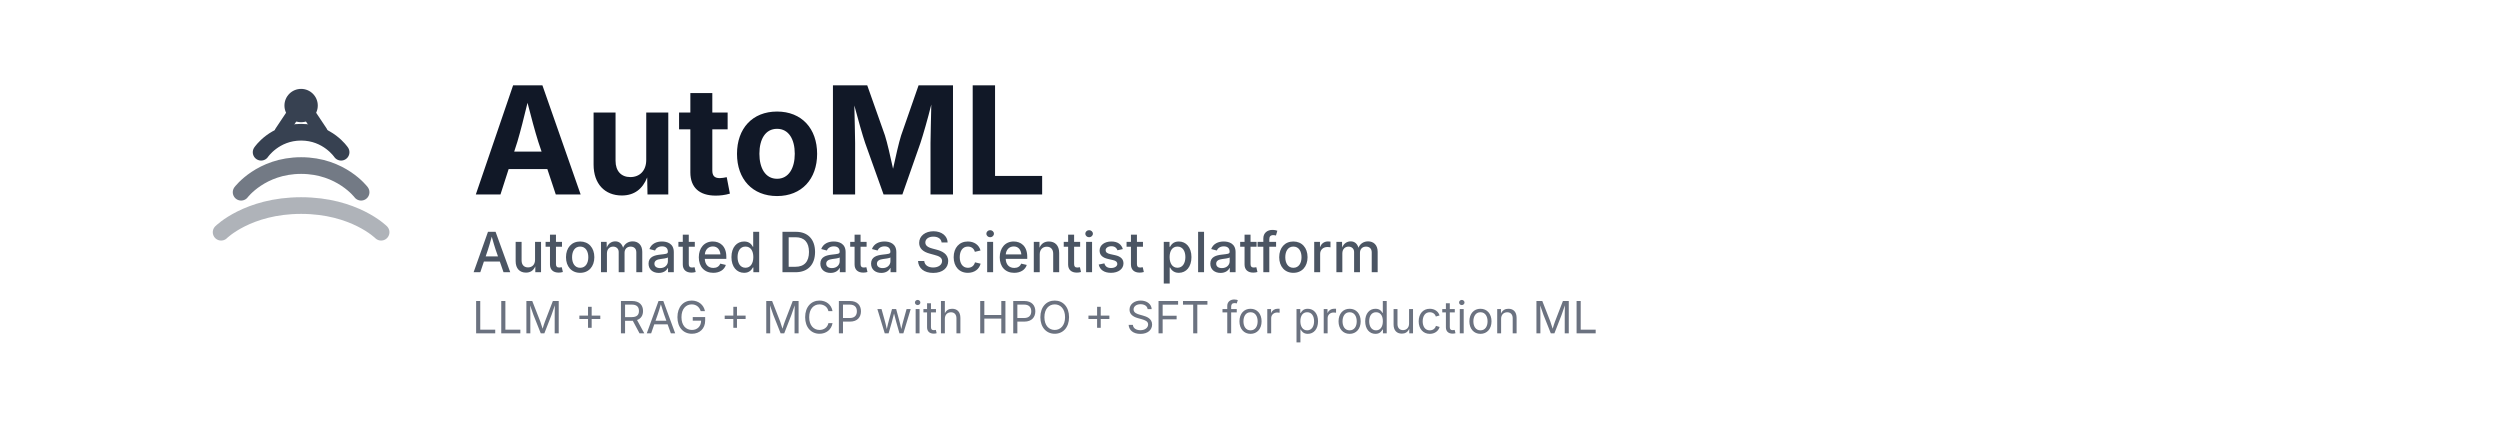
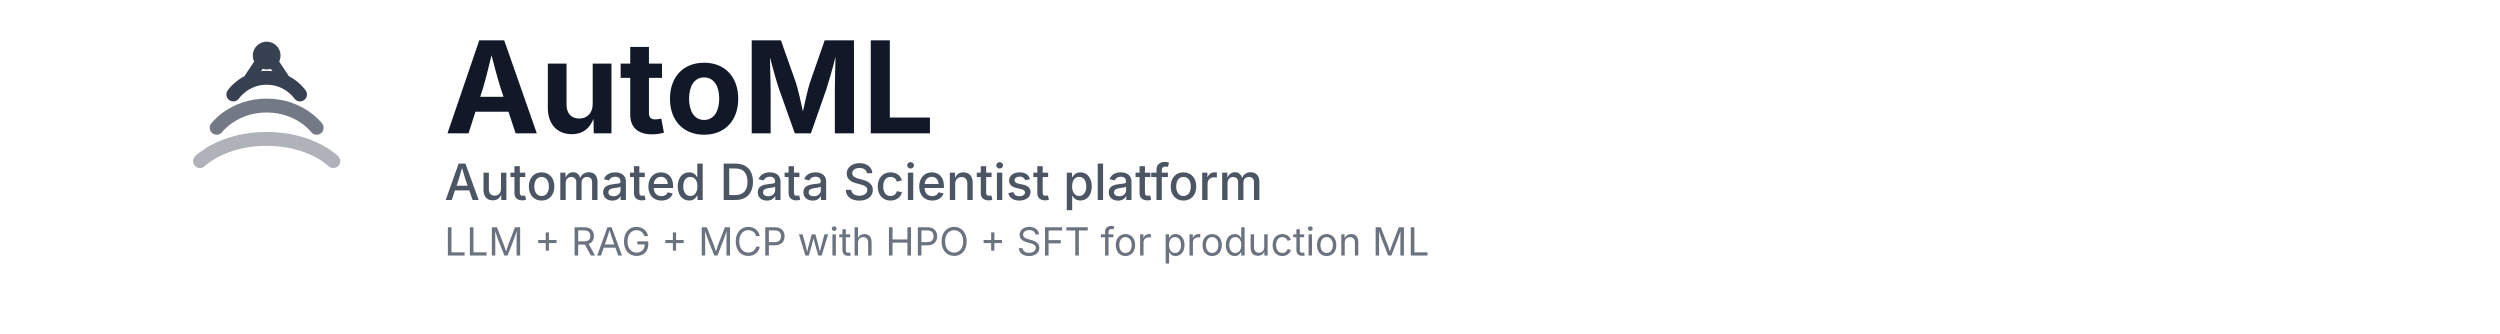
- <svg xmlns="http://www.w3.org/2000/svg" viewBox="0 0 900 160" role="img" aria-label="AutoML">
-   <g transform="translate(70 26) scale(2.4)" fill="none" stroke="#374151">
+ <svg xmlns="http://www.w3.org/2000/svg" viewBox="0 0 900 120" role="img" aria-label="AutoML">
+   <g transform="translate(64 10) scale(2)" fill="none" stroke="#374151">
    <path d="M4 24C4 24 8 20 16 20C24 20 28 24 28 24" stroke-width="2.5" stroke-linecap="round" opacity="0.4" />
    <path d="M7 18C7 18 10 14 16 14C22 14 25 18 25 18" stroke-width="2.5" stroke-linecap="round" opacity="0.7" />
    <path d="M10 12C10 12 12 9 16 9C20 9 22 12 22 12" stroke-width="2.5" stroke-linecap="round" />
    <circle cx="16" cy="5" r="2.5" fill="#374151" stroke="none" />
    <path d="M13 9L15 6" stroke-width="2" stroke-linecap="round" />
    <path d="M19 9L17 6" stroke-width="2" stroke-linecap="round" />
  </g>
  <style>
-     .title { font: 700 54px "Space Grotesk", "IBM Plex Sans", "Inter", system-ui, -apple-system, "Segoe UI", sans-serif; }
-     .tagline { font: 500 20px "Space Grotesk", "IBM Plex Sans", "Inter", system-ui, -apple-system, "Segoe UI", sans-serif; }
-     .subline { font: 400 16px "Space Grotesk", "IBM Plex Sans", "Inter", system-ui, -apple-system, "Segoe UI", sans-serif; }
+     .title { font: 700 46px "Space Grotesk", "IBM Plex Sans", "Inter", system-ui, -apple-system, "Segoe UI", sans-serif; }
+     .tagline { font: 500 18px "Space Grotesk", "IBM Plex Sans", "Inter", system-ui, -apple-system, "Segoe UI", sans-serif; }
+     .subline { font: 400 14px "Space Grotesk", "IBM Plex Sans", "Inter", system-ui, -apple-system, "Segoe UI", sans-serif; }
  </style>
-   <text x="170" y="70" class="title" fill="#111827">AutoML</text>
-   <text x="170" y="98" class="tagline" fill="#4b5563">Automated Data Scientist platform</text>
-   <text x="170" y="120" class="subline" fill="#6b7280">LLM + RAG + MCP with HPO + SFT for production ML</text>
+   <text x="160" y="48" class="title" fill="#111827">AutoML</text>
+   <text x="160" y="72" class="tagline" fill="#4b5563">Automated Data Scientist platform</text>
+   <text x="160" y="92" class="subline" fill="#6b7280">LLM + RAG + MCP with HPO + SFT for production ML</text>
</svg>
